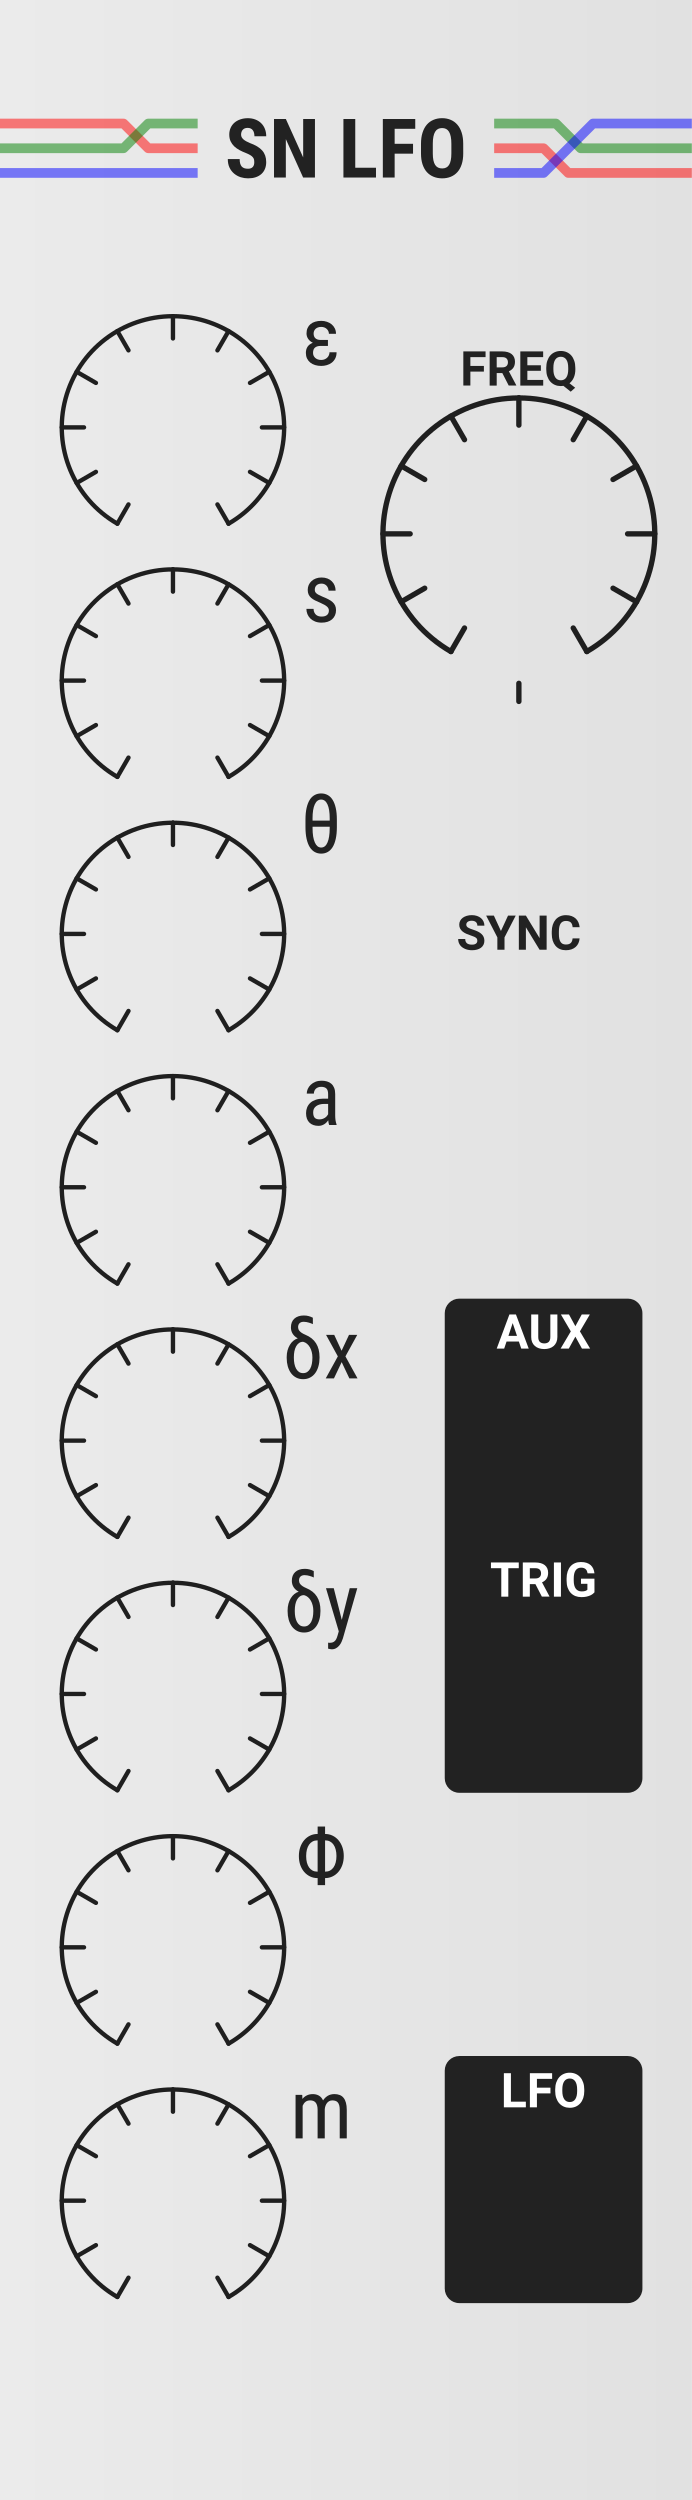
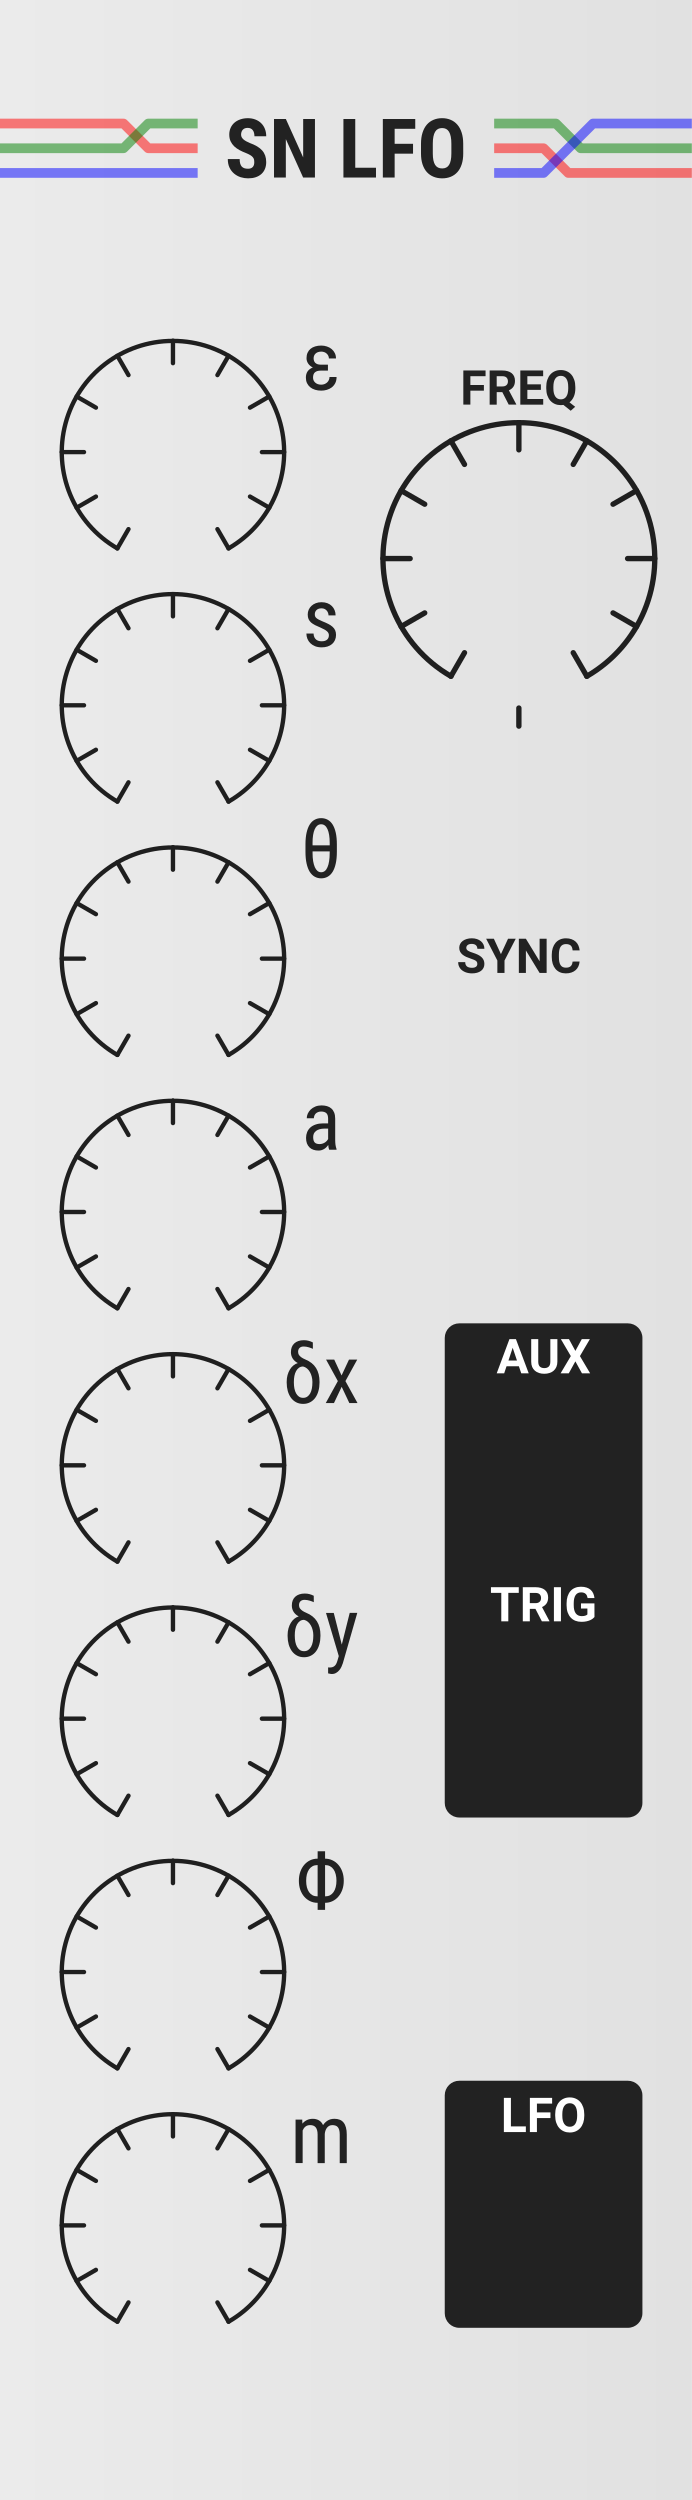
<svg xmlns="http://www.w3.org/2000/svg" version="1.1" width="35.56mm" height="128.5mm" viewBox="0 0 35.56 128.5">
  <defs>
    <linearGradient id="background">
      <stop offset="0%" stop-color="#ebebeb" />
      <stop offset="100%" stop-color="#e1e1e1" />
    </linearGradient>
  </defs>
-   <g>
-     <circle r="1" cx="25.4" cy="21.968" fill="red" stroke="none" />
-     <circle r="1" cx="40.64" cy="34.982" fill="red" stroke="none" />
-     <circle r="1" cx="10.16" cy="113.115" fill="blue" stroke="none" />
-   </g>
+   <g />
  <g>
    <rect x="0" y="0" width="35.56" height="128.5" fill="url(#background)" />
  </g>
  <g transform="translate(17.78,7.62)">
    <path fill="#222222" stroke="none" d="m -4.711,0.715 q 0,-0.079 -0.014,-0.141 Q -4.74,0.513 -4.787,0.459 -4.833,0.403 -4.92,0.351 -5.004,0.3 -5.147,0.242 -5.316,0.178 -5.471,0.095 -5.624,0.012 -5.742,-0.099 q -0.116,-0.114 -0.186,-0.26 -0.068,-0.149 -0.068,-0.345 0,-0.188 0.07,-0.343 0.07,-0.157 0.196,-0.267 0.128,-0.11 0.302,-0.169 0.176,-0.062 0.387,-0.062 0.217,0 0.391,0.07 0.176,0.068 0.298,0.192 0.124,0.122 0.19,0.294 0.066,0.169 0.066,0.374 h -0.606 q 0,-0.095 -0.021,-0.174 -0.019,-0.081 -0.062,-0.136 -0.041,-0.058 -0.107,-0.089 -0.066,-0.033 -0.159,-0.033 -0.087,0 -0.151,0.027 -0.062,0.027 -0.103,0.074 -0.041,0.045 -0.062,0.11 -0.021,0.064 -0.021,0.136 0,0.074 0.031,0.134 0.033,0.06 0.091,0.112 0.06,0.052 0.143,0.097 0.085,0.045 0.186,0.089 0.211,0.076 0.368,0.169 0.157,0.093 0.263,0.211 0.105,0.118 0.157,0.267 0.052,0.147 0.052,0.333 0,0.198 -0.066,0.353 -0.064,0.155 -0.186,0.263 -0.12,0.105 -0.291,0.163 -0.172,0.056 -0.387,0.056 -0.194,0 -0.382,-0.058 -0.186,-0.06 -0.333,-0.182 Q -5.891,1.184 -5.982,0.998 -6.071,0.812 -6.071,0.556 h 0.61 q 0,0.136 0.027,0.232 0.027,0.095 0.081,0.155 0.056,0.058 0.136,0.085 0.081,0.025 0.188,0.025 0.087,0 0.147,-0.025 0.062,-0.027 0.099,-0.07 0.039,-0.045 0.056,-0.107 0.017,-0.062 0.017,-0.134 z M -1.592,1.505 H -2.199 L -3.088,-0.469 V 1.505 H -3.696 V -1.505 H -3.088 L -2.197,0.471 V -1.505 h 0.606 z M 0.48,1 H 1.546 V 1.505 H -0.128 V -1.505 H 0.48 Z M 3.45,0.277 H 2.505 V 1.505 H 1.898 v -3.01 h 1.666 v 0.506 H 2.505 v 0.771 h 0.945 z m 2.58,-0.006 q 0,0.316 -0.079,0.556 Q 5.873,1.067 5.73,1.226 5.589,1.385 5.389,1.466 q -0.198,0.081 -0.44,0.081 -0.242,0 -0.442,-0.081 Q 4.306,1.385 4.161,1.226 4.018,1.067 3.938,0.827 3.859,0.587 3.859,0.271 V -0.229 q 0,-0.325 0.079,-0.571 0.079,-0.248 0.221,-0.413 0.143,-0.165 0.343,-0.248 0.201,-0.085 0.442,-0.085 0.242,0 0.44,0.085 0.201,0.083 0.343,0.248 0.145,0.165 0.223,0.413 0.079,0.246 0.079,0.571 z M 5.42,-0.234 q 0,-0.215 -0.031,-0.366 -0.031,-0.153 -0.091,-0.25 -0.06,-0.097 -0.149,-0.143 -0.089,-0.045 -0.205,-0.045 -0.118,0 -0.207,0.045 -0.089,0.045 -0.149,0.143 -0.06,0.097 -0.091,0.25 -0.031,0.151 -0.031,0.366 v 0.504 q 0,0.205 0.031,0.351 0.031,0.145 0.091,0.238 0.062,0.093 0.151,0.136 0.091,0.043 0.209,0.043 0.116,0 0.203,-0.043 0.089,-0.043 0.149,-0.136 0.06,-0.093 0.089,-0.238 Q 5.42,0.475 5.42,0.271 Z" />
  </g>
-   <g fill="none" stroke="#1f1f1f" stroke-linecap="round" stroke-linejoin="round" stroke-width="1">
+   <g fill="none" stroke="#1f1f1f" stroke-linecap="round" stroke-linejoin="round" stroke-width="1" transform="translate(0.0,1.27)">
+     <g transform="translate(8.89,21.968) scale(0.225,0.225)">
+       <line x1="-10.160" y1="17.598" x2="-12.700" y2="21.997" />
+       <line x1="-17.598" y1="10.160" x2="-21.997" y2="12.700" />
+       <line x1="-20.32" y1="0.000" x2="-25.4" y2="0.000" />
+       <line x1="-17.598" y1="-10.16" x2="-21.997" y2="-12.7" />
+       <line x1="-10.16" y1="-17.598" x2="-12.7" y2="-21.997" />
+       <line x1="0.000" y1="-20.32" x2="0.000" y2="-25.4" />
+       <line x1="10.160" y1="-17.598" x2="12.7" y2="-21.997" />
+       <line x1="17.598" y1="-10.160" x2="21.997" y2="-12.7" />
+       <line x1="20.32" y1="0.000" x2="25.4" y2="0.000" />
+       <line x1="17.598" y1="10.16" x2="21.997" y2="12.7" />
+       <line x1="10.16" y1="17.598" x2="12.7" y2="21.997" />
+       <g>
+         <path d="M0.000,-25.4 a25.4,25.4,0,0,0,-12.7,47.397" />
+         <path d="M0.000,-25.4 a25.4,25.4,0,0,1,12.7,47.397" />
+         <circle cx="0.000" cy="0.000" r="25.4" opacity="0.5" stroke="none" />
+       </g>
+     </g>
+     <g transform="translate(8.89,34.982) scale(0.225,0.225)">
+       <line x1="-10.160" y1="17.598" x2="-12.700" y2="21.997" />
+       <line x1="-17.598" y1="10.160" x2="-21.997" y2="12.700" />
+       <line x1="-20.32" y1="0.000" x2="-25.4" y2="0.000" />
+       <line x1="-17.598" y1="-10.16" x2="-21.997" y2="-12.7" />
+       <line x1="-10.16" y1="-17.598" x2="-12.7" y2="-21.997" />
+       <line x1="0.000" y1="-20.32" x2="0.000" y2="-25.4" />
+       <line x1="10.160" y1="-17.598" x2="12.7" y2="-21.997" />
+       <line x1="17.598" y1="-10.160" x2="21.997" y2="-12.7" />
+       <line x1="20.32" y1="0.000" x2="25.4" y2="0.000" />
+       <line x1="17.598" y1="10.16" x2="21.997" y2="12.7" />
+       <line x1="10.16" y1="17.598" x2="12.7" y2="21.997" />
+       <g>
+         <path d="M0.000,-25.4 a25.4,25.4,0,0,0,-12.7,47.397" />
+         <path d="M0.000,-25.4 a25.4,25.4,0,0,1,12.7,47.397" />
+         <circle cx="0.000" cy="0.000" r="25.4" opacity="0.5" stroke="none" />
+       </g>
+     </g>
+     <g transform="translate(8.89,48.004) scale(0.225,0.225)">
+       <line x1="-10.160" y1="17.598" x2="-12.700" y2="21.997" />
+       <line x1="-17.598" y1="10.160" x2="-21.997" y2="12.700" />
+       <line x1="-20.32" y1="0.000" x2="-25.4" y2="0.000" />
+       <line x1="-17.598" y1="-10.16" x2="-21.997" y2="-12.7" />
+       <line x1="-10.16" y1="-17.598" x2="-12.7" y2="-21.997" />
+       <line x1="0.000" y1="-20.32" x2="0.000" y2="-25.4" />
+       <line x1="10.160" y1="-17.598" x2="12.7" y2="-21.997" />
+       <line x1="17.598" y1="-10.160" x2="21.997" y2="-12.7" />
+       <line x1="20.32" y1="0.000" x2="25.4" y2="0.000" />
+       <line x1="17.598" y1="10.16" x2="21.997" y2="12.7" />
+       <line x1="10.16" y1="17.598" x2="12.7" y2="21.997" />
+       <g>
+         <path d="M0.000,-25.4 a25.4,25.4,0,0,0,-12.7,47.397" />
+         <path d="M0.000,-25.4 a25.4,25.4,0,0,1,12.7,47.397" />
+         <circle cx="0.000" cy="0.000" r="25.4" opacity="0.5" stroke="none" />
+       </g>
+     </g>
+     <g transform="translate(8.89,61.026) scale(0.225,0.225)">
+       <line x1="-10.160" y1="17.598" x2="-12.700" y2="21.997" />
+       <line x1="-17.598" y1="10.160" x2="-21.997" y2="12.700" />
+       <line x1="-20.32" y1="0.000" x2="-25.4" y2="0.000" />
+       <line x1="-17.598" y1="-10.16" x2="-21.997" y2="-12.7" />
+       <line x1="-10.16" y1="-17.598" x2="-12.7" y2="-21.997" />
+       <line x1="0.000" y1="-20.32" x2="0.000" y2="-25.4" />
+       <line x1="10.160" y1="-17.598" x2="12.7" y2="-21.997" />
+       <line x1="17.598" y1="-10.160" x2="21.997" y2="-12.7" />
+       <line x1="20.32" y1="0.000" x2="25.4" y2="0.000" />
+       <line x1="17.598" y1="10.16" x2="21.997" y2="12.7" />
+       <line x1="10.16" y1="17.598" x2="12.7" y2="21.997" />
+       <g>
+         <path d="M0.000,-25.4 a25.4,25.4,0,0,0,-12.7,47.397" />
+         <path d="M0.000,-25.4 a25.4,25.4,0,0,1,12.7,47.397" />
+         <circle cx="0.000" cy="0.000" r="25.4" opacity="0.5" stroke="none" />
+       </g>
+     </g>
+     <g transform="translate(8.89,74.048) scale(0.225,0.225)">
+       <line x1="-10.160" y1="17.598" x2="-12.700" y2="21.997" />
+       <line x1="-17.598" y1="10.160" x2="-21.997" y2="12.700" />
+       <line x1="-20.32" y1="0.000" x2="-25.4" y2="0.000" />
+       <line x1="-17.598" y1="-10.16" x2="-21.997" y2="-12.7" />
+       <line x1="-10.16" y1="-17.598" x2="-12.7" y2="-21.997" />
+       <line x1="0.000" y1="-20.32" x2="0.000" y2="-25.4" />
+       <line x1="10.160" y1="-17.598" x2="12.7" y2="-21.997" />
+       <line x1="17.598" y1="-10.160" x2="21.997" y2="-12.7" />
+       <line x1="20.32" y1="0.000" x2="25.4" y2="0.000" />
+       <line x1="17.598" y1="10.16" x2="21.997" y2="12.7" />
+       <line x1="10.16" y1="17.598" x2="12.7" y2="21.997" />
+       <g>
+         <path d="M0.000,-25.4 a25.4,25.4,0,0,0,-12.7,47.397" />
+         <path d="M0.000,-25.4 a25.4,25.4,0,0,1,12.7,47.397" />
+         <circle cx="0.000" cy="0.000" r="25.4" opacity="0.5" stroke="none" />
+       </g>
+     </g>
+     <g transform="translate(8.89,87.070) scale(0.225,0.225)">
+       <line x1="-10.160" y1="17.598" x2="-12.700" y2="21.997" />
+       <line x1="-17.598" y1="10.160" x2="-21.997" y2="12.700" />
+       <line x1="-20.32" y1="0.000" x2="-25.4" y2="0.000" />
+       <line x1="-17.598" y1="-10.16" x2="-21.997" y2="-12.7" />
+       <line x1="-10.16" y1="-17.598" x2="-12.7" y2="-21.997" />
+       <line x1="0.000" y1="-20.32" x2="0.000" y2="-25.4" />
+       <line x1="10.160" y1="-17.598" x2="12.7" y2="-21.997" />
+       <line x1="17.598" y1="-10.160" x2="21.997" y2="-12.7" />
+       <line x1="20.32" y1="0.000" x2="25.4" y2="0.000" />
+       <line x1="17.598" y1="10.16" x2="21.997" y2="12.7" />
+       <line x1="10.16" y1="17.598" x2="12.7" y2="21.997" />
+       <g>
+         <path d="M0.000,-25.4 a25.4,25.4,0,0,0,-12.7,47.397" />
+         <path d="M0.000,-25.4 a25.4,25.4,0,0,1,12.7,47.397" />
+         <circle cx="0.000" cy="0.000" r="25.4" opacity="0.5" stroke="none" />
+       </g>
+     </g>
+     <g transform="translate(8.89,100.093) scale(0.225,0.225)">
+       <line x1="-10.160" y1="17.598" x2="-12.700" y2="21.997" />
+       <line x1="-17.598" y1="10.160" x2="-21.997" y2="12.700" />
+       <line x1="-20.32" y1="0.000" x2="-25.4" y2="0.000" />
+       <line x1="-17.598" y1="-10.16" x2="-21.997" y2="-12.7" />
+       <line x1="-10.16" y1="-17.598" x2="-12.7" y2="-21.997" />
+       <line x1="0.000" y1="-20.32" x2="0.000" y2="-25.4" />
+       <line x1="10.160" y1="-17.598" x2="12.7" y2="-21.997" />
+       <line x1="17.598" y1="-10.160" x2="21.997" y2="-12.7" />
+       <line x1="20.32" y1="0.000" x2="25.4" y2="0.000" />
+       <line x1="17.598" y1="10.16" x2="21.997" y2="12.7" />
+       <line x1="10.16" y1="17.598" x2="12.7" y2="21.997" />
+       <g>
+         <path d="M0.000,-25.4 a25.4,25.4,0,0,0,-12.7,47.397" />
+         <path d="M0.000,-25.4 a25.4,25.4,0,0,1,12.7,47.397" />
+         <circle cx="0.000" cy="0.000" r="25.4" opacity="0.5" stroke="none" />
+       </g>
+     </g>
+     <g transform="translate(8.89,113.115) scale(0.225,0.225)">
+       <line x1="-10.160" y1="17.598" x2="-12.700" y2="21.997" />
+       <line x1="-17.598" y1="10.160" x2="-21.997" y2="12.700" />
+       <line x1="-20.32" y1="0.000" x2="-25.4" y2="0.000" />
+       <line x1="-17.598" y1="-10.16" x2="-21.997" y2="-12.7" />
+       <line x1="-10.16" y1="-17.598" x2="-12.7" y2="-21.997" />
+       <line x1="0.000" y1="-20.32" x2="0.000" y2="-25.4" />
+       <line x1="10.160" y1="-17.598" x2="12.7" y2="-21.997" />
+       <line x1="17.598" y1="-10.160" x2="21.997" y2="-12.7" />
+       <line x1="20.32" y1="0.000" x2="25.4" y2="0.000" />
+       <line x1="17.598" y1="10.16" x2="21.997" y2="12.7" />
+       <line x1="10.16" y1="17.598" x2="12.7" y2="21.997" />
+       <g>
+         <path d="M0.000,-25.4 a25.4,25.4,0,0,0,-12.7,47.397" />
+         <path d="M0.000,-25.4 a25.4,25.4,0,0,1,12.7,47.397" />
+         <circle cx="0.000" cy="0.000" r="25.4" opacity="0.5" stroke="none" />
+       </g>
+     </g>
    <g transform="translate(26.67,27.44) scale(0.275,0.275)">
      <line x1="-10.160" y1="17.598" x2="-12.700" y2="21.997" />
      <line x1="-17.598" y1="10.160" x2="-21.997" y2="12.700" />
      <line x1="-20.32" y1="0.000" x2="-25.4" y2="0.000" />
      <line x1="-17.598" y1="-10.16" x2="-21.997" y2="-12.7" />
      <line x1="-10.16" y1="-17.598" x2="-12.7" y2="-21.997" />
      <line x1="0.000" y1="-20.32" x2="0.000" y2="-25.4" />
      <line x1="10.160" y1="-17.598" x2="12.7" y2="-21.997" />
      <line x1="17.598" y1="-10.160" x2="21.997" y2="-12.7" />
      <line x1="20.32" y1="0.000" x2="25.4" y2="0.000" />
      <line x1="17.598" y1="10.16" x2="21.997" y2="12.7" />
      <line x1="10.16" y1="17.598" x2="12.7" y2="21.997" />
      <g>
        <path d="M0.000,-25.4 a25.4,25.4,0,0,0,-12.7,47.397" />
        <path d="M0.000,-25.4 a25.4,25.4,0,0,1,12.7,47.397" />
        <circle cx="0.000" cy="0.000" r="25.4" opacity="0.5" stroke="none" />
      </g>
      <line x1="0.0" y1="27.94" x2="0.0" y2="31.32" />
    </g>
-     <g transform="translate(8.89,21.968) scale(0.225,0.225)">
-       <line x1="-10.160" y1="17.598" x2="-12.700" y2="21.997" />
-       <line x1="-17.598" y1="10.160" x2="-21.997" y2="12.700" />
-       <line x1="-20.32" y1="0.000" x2="-25.4" y2="0.000" />
-       <line x1="-17.598" y1="-10.16" x2="-21.997" y2="-12.7" />
-       <line x1="-10.16" y1="-17.598" x2="-12.7" y2="-21.997" />
-       <line x1="0.000" y1="-20.32" x2="0.000" y2="-25.4" />
-       <line x1="10.160" y1="-17.598" x2="12.7" y2="-21.997" />
-       <line x1="17.598" y1="-10.160" x2="21.997" y2="-12.7" />
-       <line x1="20.32" y1="0.000" x2="25.4" y2="0.000" />
-       <line x1="17.598" y1="10.16" x2="21.997" y2="12.7" />
-       <line x1="10.16" y1="17.598" x2="12.7" y2="21.997" />
-       <g>
-         <path d="M0.000,-25.4 a25.4,25.4,0,0,0,-12.7,47.397" />
-         <path d="M0.000,-25.4 a25.4,25.4,0,0,1,12.7,47.397" />
-         <circle cx="0.000" cy="0.000" r="25.4" opacity="0.5" stroke="none" />
-       </g>
-     </g>
-     <g transform="translate(8.89,34.982) scale(0.225,0.225)">
-       <line x1="-10.160" y1="17.598" x2="-12.700" y2="21.997" />
-       <line x1="-17.598" y1="10.160" x2="-21.997" y2="12.700" />
-       <line x1="-20.32" y1="0.000" x2="-25.4" y2="0.000" />
-       <line x1="-17.598" y1="-10.16" x2="-21.997" y2="-12.7" />
-       <line x1="-10.16" y1="-17.598" x2="-12.7" y2="-21.997" />
-       <line x1="0.000" y1="-20.32" x2="0.000" y2="-25.4" />
-       <line x1="10.160" y1="-17.598" x2="12.7" y2="-21.997" />
-       <line x1="17.598" y1="-10.160" x2="21.997" y2="-12.7" />
-       <line x1="20.32" y1="0.000" x2="25.4" y2="0.000" />
-       <line x1="17.598" y1="10.16" x2="21.997" y2="12.7" />
-       <line x1="10.16" y1="17.598" x2="12.7" y2="21.997" />
-       <g>
-         <path d="M0.000,-25.4 a25.4,25.4,0,0,0,-12.7,47.397" />
-         <path d="M0.000,-25.4 a25.4,25.4,0,0,1,12.7,47.397" />
-         <circle cx="0.000" cy="0.000" r="25.4" opacity="0.5" stroke="none" />
-       </g>
-     </g>
-     <g transform="translate(8.89,48.004) scale(0.225,0.225)">
-       <line x1="-10.160" y1="17.598" x2="-12.700" y2="21.997" />
-       <line x1="-17.598" y1="10.160" x2="-21.997" y2="12.700" />
-       <line x1="-20.32" y1="0.000" x2="-25.4" y2="0.000" />
-       <line x1="-17.598" y1="-10.16" x2="-21.997" y2="-12.7" />
-       <line x1="-10.16" y1="-17.598" x2="-12.7" y2="-21.997" />
-       <line x1="0.000" y1="-20.32" x2="0.000" y2="-25.4" />
-       <line x1="10.160" y1="-17.598" x2="12.7" y2="-21.997" />
-       <line x1="17.598" y1="-10.160" x2="21.997" y2="-12.7" />
-       <line x1="20.32" y1="0.000" x2="25.4" y2="0.000" />
-       <line x1="17.598" y1="10.16" x2="21.997" y2="12.7" />
-       <line x1="10.16" y1="17.598" x2="12.7" y2="21.997" />
-       <g>
-         <path d="M0.000,-25.4 a25.4,25.4,0,0,0,-12.7,47.397" />
-         <path d="M0.000,-25.4 a25.4,25.4,0,0,1,12.7,47.397" />
-         <circle cx="0.000" cy="0.000" r="25.4" opacity="0.5" stroke="none" />
-       </g>
-     </g>
-     <g transform="translate(8.89,61.026) scale(0.225,0.225)">
-       <line x1="-10.160" y1="17.598" x2="-12.700" y2="21.997" />
-       <line x1="-17.598" y1="10.160" x2="-21.997" y2="12.700" />
-       <line x1="-20.32" y1="0.000" x2="-25.4" y2="0.000" />
-       <line x1="-17.598" y1="-10.16" x2="-21.997" y2="-12.7" />
-       <line x1="-10.16" y1="-17.598" x2="-12.7" y2="-21.997" />
-       <line x1="0.000" y1="-20.32" x2="0.000" y2="-25.4" />
-       <line x1="10.160" y1="-17.598" x2="12.7" y2="-21.997" />
-       <line x1="17.598" y1="-10.160" x2="21.997" y2="-12.7" />
-       <line x1="20.32" y1="0.000" x2="25.4" y2="0.000" />
-       <line x1="17.598" y1="10.16" x2="21.997" y2="12.7" />
-       <line x1="10.16" y1="17.598" x2="12.7" y2="21.997" />
-       <g>
-         <path d="M0.000,-25.4 a25.4,25.4,0,0,0,-12.7,47.397" />
-         <path d="M0.000,-25.4 a25.4,25.4,0,0,1,12.7,47.397" />
-         <circle cx="0.000" cy="0.000" r="25.4" opacity="0.5" stroke="none" />
-       </g>
-     </g>
-     <g transform="translate(8.89,74.048) scale(0.225,0.225)">
-       <line x1="-10.160" y1="17.598" x2="-12.700" y2="21.997" />
-       <line x1="-17.598" y1="10.160" x2="-21.997" y2="12.700" />
-       <line x1="-20.32" y1="0.000" x2="-25.4" y2="0.000" />
-       <line x1="-17.598" y1="-10.16" x2="-21.997" y2="-12.7" />
-       <line x1="-10.16" y1="-17.598" x2="-12.7" y2="-21.997" />
-       <line x1="0.000" y1="-20.32" x2="0.000" y2="-25.4" />
-       <line x1="10.160" y1="-17.598" x2="12.7" y2="-21.997" />
-       <line x1="17.598" y1="-10.160" x2="21.997" y2="-12.7" />
-       <line x1="20.32" y1="0.000" x2="25.4" y2="0.000" />
-       <line x1="17.598" y1="10.16" x2="21.997" y2="12.7" />
-       <line x1="10.16" y1="17.598" x2="12.7" y2="21.997" />
-       <g>
-         <path d="M0.000,-25.4 a25.4,25.4,0,0,0,-12.7,47.397" />
-         <path d="M0.000,-25.4 a25.4,25.4,0,0,1,12.7,47.397" />
-         <circle cx="0.000" cy="0.000" r="25.4" opacity="0.5" stroke="none" />
-       </g>
-     </g>
-     <g transform="translate(8.89,87.070) scale(0.225,0.225)">
-       <line x1="-10.160" y1="17.598" x2="-12.700" y2="21.997" />
-       <line x1="-17.598" y1="10.160" x2="-21.997" y2="12.700" />
-       <line x1="-20.32" y1="0.000" x2="-25.4" y2="0.000" />
-       <line x1="-17.598" y1="-10.16" x2="-21.997" y2="-12.7" />
-       <line x1="-10.16" y1="-17.598" x2="-12.7" y2="-21.997" />
-       <line x1="0.000" y1="-20.32" x2="0.000" y2="-25.4" />
-       <line x1="10.160" y1="-17.598" x2="12.7" y2="-21.997" />
-       <line x1="17.598" y1="-10.160" x2="21.997" y2="-12.7" />
-       <line x1="20.32" y1="0.000" x2="25.4" y2="0.000" />
-       <line x1="17.598" y1="10.16" x2="21.997" y2="12.7" />
-       <line x1="10.16" y1="17.598" x2="12.7" y2="21.997" />
-       <g>
-         <path d="M0.000,-25.4 a25.4,25.4,0,0,0,-12.7,47.397" />
-         <path d="M0.000,-25.4 a25.4,25.4,0,0,1,12.7,47.397" />
-         <circle cx="0.000" cy="0.000" r="25.4" opacity="0.5" stroke="none" />
-       </g>
-     </g>
-     <g transform="translate(8.89,100.093) scale(0.225,0.225)">
-       <line x1="-10.160" y1="17.598" x2="-12.700" y2="21.997" />
-       <line x1="-17.598" y1="10.160" x2="-21.997" y2="12.700" />
-       <line x1="-20.32" y1="0.000" x2="-25.4" y2="0.000" />
-       <line x1="-17.598" y1="-10.16" x2="-21.997" y2="-12.7" />
-       <line x1="-10.16" y1="-17.598" x2="-12.7" y2="-21.997" />
-       <line x1="0.000" y1="-20.32" x2="0.000" y2="-25.4" />
-       <line x1="10.160" y1="-17.598" x2="12.7" y2="-21.997" />
-       <line x1="17.598" y1="-10.160" x2="21.997" y2="-12.7" />
-       <line x1="20.32" y1="0.000" x2="25.4" y2="0.000" />
-       <line x1="17.598" y1="10.16" x2="21.997" y2="12.7" />
-       <line x1="10.16" y1="17.598" x2="12.7" y2="21.997" />
-       <g>
-         <path d="M0.000,-25.4 a25.4,25.4,0,0,0,-12.7,47.397" />
-         <path d="M0.000,-25.4 a25.4,25.4,0,0,1,12.7,47.397" />
-         <circle cx="0.000" cy="0.000" r="25.4" opacity="0.5" stroke="none" />
-       </g>
-     </g>
-     <g transform="translate(8.89,113.115) scale(0.225,0.225)">
-       <line x1="-10.160" y1="17.598" x2="-12.700" y2="21.997" />
-       <line x1="-17.598" y1="10.160" x2="-21.997" y2="12.700" />
-       <line x1="-20.32" y1="0.000" x2="-25.4" y2="0.000" />
-       <line x1="-17.598" y1="-10.16" x2="-21.997" y2="-12.7" />
-       <line x1="-10.16" y1="-17.598" x2="-12.7" y2="-21.997" />
-       <line x1="0.000" y1="-20.32" x2="0.000" y2="-25.4" />
-       <line x1="10.160" y1="-17.598" x2="12.7" y2="-21.997" />
-       <line x1="17.598" y1="-10.160" x2="21.997" y2="-12.7" />
-       <line x1="20.32" y1="0.000" x2="25.4" y2="0.000" />
-       <line x1="17.598" y1="10.16" x2="21.997" y2="12.7" />
-       <line x1="10.16" y1="17.598" x2="12.7" y2="21.997" />
-       <g>
-         <path d="M0.000,-25.4 a25.4,25.4,0,0,0,-12.7,47.397" />
-         <path d="M0.000,-25.4 a25.4,25.4,0,0,1,12.7,47.397" />
-         <circle cx="0.000" cy="0.000" r="25.4" opacity="0.5" stroke="none" />
-       </g>
-     </g>
  </g>
  <g fill="#222222">
-     <g transform="translate(3.81,-2.25)">
+     <g transform="translate(3.81,-1.27)">
      <path d="m 21.062,21.351 h -0.695 v 0.717 h -0.362 v -1.756 h 1.143 v 0.293 h -0.781 v 0.453 h 0.695 z m 0.947,0.075 h -0.288 v 0.643 H 21.358 v -1.756 h 0.652 q 0.152,0 0.273,0.035 0.121,0.034 0.204,0.101 0.083,0.066 0.128,0.165 0.045,0.099 0.045,0.229 0,0.096 -0.022,0.174 -0.022,0.076 -0.063,0.136 -0.041,0.059 -0.099,0.104 -0.058,0.045 -0.13,0.077 l 0.38,0.717 v 0.017 h -0.388 z m -0.288,-0.293 h 0.292 q 0.071,0 0.124,-0.018 0.054,-0.019 0.089,-0.053 0.036,-0.035 0.054,-0.082 0.018,-0.048 0.018,-0.107 0,-0.124 -0.071,-0.195 -0.07,-0.071 -0.216,-0.071 h -0.291 z m 2.27,0.175 h -0.695 v 0.47 h 0.815 v 0.291 h -1.177 v -1.756 h 1.174 v 0.293 H 23.296 v 0.418 h 0.695 z m 1.772,-0.077 q 0,0.246 -0.08,0.428 -0.08,0.181 -0.221,0.291 l 0.292,0.229 -0.23,0.204 -0.374,-0.3 q -0.064,0.011 -0.133,0.011 -0.165,0 -0.303,-0.059 -0.137,-0.06 -0.238,-0.171 -0.099,-0.111 -0.154,-0.27 -0.055,-0.16 -0.055,-0.362 v -0.077 q 0,-0.2 0.054,-0.361 0.055,-0.16 0.154,-0.273 0.099,-0.112 0.236,-0.171 0.137,-0.06 0.303,-0.06 0.165,0 0.303,0.06 0.137,0.059 0.236,0.171 0.099,0.112 0.153,0.273 0.055,0.16 0.055,0.361 z m -0.367,-0.08 q 0,-0.276 -0.099,-0.42 -0.099,-0.143 -0.282,-0.143 -0.183,0 -0.282,0.143 -0.099,0.143 -0.099,0.42 v 0.08 q 0,0.137 0.025,0.244 0.027,0.105 0.075,0.177 0.049,0.071 0.121,0.109 0.071,0.036 0.163,0.036 0.183,0 0.281,-0.145 0.098,-0.145 0.098,-0.421 z" />
    </g>
-     <g transform="translate(3.81,26.75)">
+     <g transform="translate(3.81,27.94)">
      <path d="m 20.725,21.607 q 0,-0.046 -0.013,-0.082 -0.013,-0.037 -0.052,-0.069 -0.037,-0.031 -0.105,-0.061 -0.066,-0.03 -0.172,-0.064 -0.121,-0.039 -0.228,-0.087 -0.106,-0.048 -0.187,-0.113 -0.08,-0.066 -0.127,-0.152 -0.046,-0.086 -0.046,-0.2 0,-0.11 0.047,-0.2 0.048,-0.092 0.134,-0.156 0.087,-0.064 0.205,-0.099 0.119,-0.036 0.262,-0.036 0.146,0 0.265,0.041 0.119,0.04 0.204,0.112 0.084,0.072 0.13,0.172 0.046,0.099 0.046,0.217 h -0.362 q 0,-0.055 -0.018,-0.102 -0.017,-0.047 -0.053,-0.081 -0.036,-0.034 -0.09,-0.052 -0.054,-0.019 -0.128,-0.019 -0.071,0 -0.124,0.016 -0.052,0.016 -0.087,0.043 -0.034,0.028 -0.052,0.065 -0.017,0.037 -0.017,0.08 0,0.087 0.088,0.146 0.089,0.058 0.26,0.109 0.143,0.045 0.252,0.099 0.11,0.054 0.182,0.123 0.074,0.069 0.111,0.154 0.037,0.086 0.037,0.194 0,0.116 -0.046,0.206 -0.045,0.09 -0.128,0.153 -0.083,0.061 -0.201,0.095 -0.117,0.033 -0.262,0.033 -0.087,0 -0.174,-0.016 -0.087,-0.014 -0.166,-0.046 -0.078,-0.031 -0.146,-0.078 -0.068,-0.047 -0.118,-0.111 -0.049,-0.064 -0.078,-0.145 -0.028,-0.082 -0.028,-0.181 h 0.363 q 0,0.08 0.025,0.135 0.025,0.055 0.07,0.09 0.046,0.034 0.11,0.049 0.064,0.016 0.142,0.016 0.07,0 0.122,-0.014 0.052,-0.016 0.086,-0.042 0.034,-0.027 0.049,-0.063 0.017,-0.037 0.017,-0.08 z m 1.213,-0.504 0.365,-0.791 h 0.395 l -0.576,1.119 v 0.637 h -0.368 v -0.637 l -0.576,-1.119 h 0.397 z m 2.349,0.965 h -0.362 l -0.704,-1.155 v 1.155 h -0.362 v -1.756 h 0.362 l 0.705,1.158 v -1.158 h 0.361 z m 1.694,-0.585 q -0.01,0.134 -0.06,0.246 -0.051,0.112 -0.14,0.193 -0.089,0.08 -0.217,0.125 -0.127,0.045 -0.289,0.045 -0.169,0 -0.304,-0.058 -0.134,-0.059 -0.228,-0.169 -0.093,-0.11 -0.143,-0.265 -0.049,-0.157 -0.049,-0.351 V 21.134 q 0,-0.194 0.052,-0.351 0.052,-0.157 0.146,-0.266 0.095,-0.11 0.23,-0.169 0.135,-0.059 0.301,-0.059 0.164,0 0.289,0.047 0.127,0.046 0.215,0.129 0.088,0.082 0.137,0.197 0.049,0.113 0.063,0.247 h -0.362 q -0.006,-0.078 -0.028,-0.139 -0.021,-0.06 -0.06,-0.101 -0.04,-0.041 -0.102,-0.061 -0.063,-0.022 -0.152,-0.022 -0.183,0 -0.274,0.134 -0.089,0.133 -0.089,0.412 v 0.118 q 0,0.136 0.019,0.239 0.021,0.102 0.063,0.171 0.043,0.069 0.111,0.104 0.069,0.034 0.165,0.034 0.086,0 0.147,-0.019 0.063,-0.019 0.104,-0.058 0.042,-0.04 0.065,-0.099 0.023,-0.059 0.029,-0.137 z" />
    </g>
  </g>
-   <g>
+   <g transform="translate(0.0,1.27)">
    <g fill="#222222">
      <g transform="translate(27.94,87.070)">
        <rect x="-5.08" y="-20.32" width="10.16" height="25.4" rx="0.75" />
      </g>
      <g transform="translate(27.94,126)">
        <rect x="-5.08" y="-20.32" width="10.16" height="12.7" rx="0.75" />
      </g>
    </g>
    <g fill="#ffffff">
      <g transform="translate(5.08,47.25)">
        <path d="M 21.59,21.706 H 20.956 L 20.835,22.068 H 20.451 L 21.104,20.312 h 0.335 l 0.657,1.756 H 21.712 Z M 21.054,21.413 h 0.439 l -0.221,-0.657 z m 2.515,-1.101 v 1.159 q 0,0.152 -0.051,0.269 -0.051,0.116 -0.14,0.194 -0.089,0.078 -0.213,0.118 -0.123,0.04 -0.269,0.04 -0.147,0 -0.271,-0.04 -0.123,-0.04 -0.212,-0.118 -0.089,-0.078 -0.14,-0.194 -0.049,-0.117 -0.049,-0.269 V 20.312 h 0.362 v 1.159 q 0,0.172 0.082,0.252 0.083,0.078 0.229,0.078 0.147,0 0.228,-0.078 0.082,-0.08 0.082,-0.252 V 20.312 Z m 0.925,0.605 0.329,-0.605 h 0.416 l -0.511,0.871 0.525,0.885 h -0.421 l -0.338,-0.615 -0.338,0.615 H 23.735 l 0.525,-0.885 -0.511,-0.871 h 0.416 z" />
      </g>
      <g transform="translate(5.08,60)">
        <path d="m 21.585,20.605 h -0.538 v 1.463 H 20.686 V 20.605 H 20.155 V 20.312 h 1.43 z m 0.856,0.82 h -0.288 v 0.643 H 21.792 V 20.312 h 0.652 q 0.152,0 0.273,0.035 0.121,0.034 0.204,0.101 0.083,0.066 0.128,0.165 0.045,0.099 0.045,0.229 0,0.096 -0.022,0.174 -0.022,0.076 -0.063,0.136 -0.041,0.059 -0.099,0.104 -0.058,0.045 -0.13,0.077 l 0.38,0.717 v 0.017 h -0.388 z m -0.288,-0.293 h 0.292 q 0.071,0 0.124,-0.018 0.054,-0.019 0.089,-0.053 0.036,-0.035 0.054,-0.082 0.018,-0.048 0.018,-0.107 0,-0.124 -0.071,-0.195 -0.07,-0.071 -0.216,-0.071 h -0.291 z m 1.599,0.936 H 23.391 V 20.312 h 0.362 z m 1.724,-0.222 q -0.031,0.037 -0.086,0.081 -0.054,0.042 -0.136,0.08 -0.082,0.036 -0.194,0.061 -0.111,0.024 -0.256,0.024 -0.17,0 -0.311,-0.055 -0.14,-0.057 -0.24,-0.165 -0.1,-0.109 -0.156,-0.266 -0.054,-0.158 -0.054,-0.362 v -0.104 q 0,-0.204 0.052,-0.362 0.053,-0.159 0.148,-0.268 0.096,-0.109 0.233,-0.165 0.136,-0.057 0.303,-0.057 0.171,0 0.295,0.043 0.125,0.042 0.209,0.119 0.084,0.077 0.131,0.184 0.047,0.107 0.061,0.235 h -0.352 q -0.011,-0.066 -0.034,-0.119 -0.023,-0.054 -0.063,-0.092 -0.04,-0.039 -0.099,-0.059 -0.058,-0.021 -0.139,-0.021 -0.186,0 -0.282,0.141 -0.096,0.14 -0.096,0.416 v 0.106 q 0,0.276 0.105,0.417 0.105,0.141 0.307,0.141 0.065,0 0.113,-0.008 0.048,-0.008 0.082,-0.021 0.035,-0.013 0.058,-0.028 0.023,-0.016 0.037,-0.03 v -0.303 h -0.329 v -0.266 h 0.691 z" />
      </g>
      <g transform="translate(5.08,86.25)">
        <path d="m 21.181,21.777 h 0.768 v 0.291 h -1.13 v -1.756 h 0.362 z m 2.032,-0.427 h -0.695 v 0.717 h -0.362 v -1.756 h 1.143 v 0.293 h -0.781 v 0.453 h 0.695 z m 1.739,-0.121 q 0,0.201 -0.054,0.362 -0.054,0.159 -0.153,0.27 -0.098,0.111 -0.235,0.171 -0.137,0.059 -0.303,0.059 -0.165,0 -0.303,-0.059 -0.137,-0.06 -0.238,-0.171 -0.099,-0.111 -0.154,-0.27 -0.055,-0.16 -0.055,-0.362 v -0.077 q 0,-0.2 0.054,-0.361 0.055,-0.16 0.154,-0.273 0.099,-0.112 0.236,-0.171 0.137,-0.06 0.303,-0.06 0.165,0 0.303,0.06 0.137,0.059 0.236,0.171 0.099,0.112 0.153,0.273 0.055,0.16 0.055,0.361 z m -0.367,-0.08 q 0,-0.276 -0.099,-0.42 -0.099,-0.143 -0.282,-0.143 -0.183,0 -0.282,0.143 -0.099,0.143 -0.099,0.42 v 0.08 q 0,0.137 0.025,0.244 0.027,0.105 0.075,0.177 0.049,0.071 0.121,0.109 0.071,0.036 0.163,0.036 0.183,0 0.281,-0.145 0.098,-0.145 0.098,-0.421 z" />
      </g>
    </g>
  </g>
-   <g fill="#222222" stroke="none">
+   <g fill="#222222" stroke="none" transform="translate(0.0,1.27)">
    <g transform="translate(-6.35,17.78)">
      <path d="m 22.837,0 q -0.198,0 -0.298,0.087 -0.099,0.085 -0.099,0.273 0,0.072 0.027,0.138 0.029,0.066 0.083,0.116 0.054,0.05 0.132,0.079 0.079,0.029 0.18,0.029 0.095,0 0.174,-0.033 0.079,-0.033 0.134,-0.087 0.056,-0.054 0.085,-0.124 0.031,-0.072 0.031,-0.151 h 0.364 q 0,0.184 -0.068,0.316 -0.068,0.132 -0.18,0.219 -0.112,0.085 -0.254,0.126 -0.141,0.041 -0.285,0.041 -0.172,0 -0.318,-0.045 -0.145,-0.045 -0.25,-0.13 -0.105,-0.087 -0.165,-0.211 -0.058,-0.124 -0.058,-0.283 0,-0.194 0.091,-0.325 0.093,-0.13 0.267,-0.196 -0.153,-0.074 -0.24,-0.201 -0.085,-0.126 -0.085,-0.277 0,-0.157 0.054,-0.279 0.054,-0.122 0.153,-0.203 0.099,-0.083 0.24,-0.124 0.141,-0.043 0.312,-0.043 0.155,0 0.291,0.048 0.138,0.045 0.242,0.132 0.103,0.085 0.163,0.209 0.06,0.122 0.06,0.275 h -0.364 q 0,-0.074 -0.031,-0.138 -0.029,-0.064 -0.083,-0.112 -0.052,-0.05 -0.124,-0.076 -0.072,-0.027 -0.155,-0.027 -0.101,0 -0.176,0.029 -0.074,0.029 -0.122,0.076 -0.048,0.048 -0.072,0.11 -0.023,0.06 -0.023,0.126 0,0.072 0.021,0.134 0.021,0.06 0.064,0.103 0.045,0.043 0.114,0.068 0.07,0.025 0.169,0.025 h 0.368 v 0.306 z" />
    </g>
    <g transform="translate(-6.35,30.974)">
      <path d="m 23.256,0.415 q 0,-0.062 -0.023,-0.112 -0.023,-0.052 -0.074,-0.097 -0.052,-0.048 -0.134,-0.093 -0.081,-0.045 -0.201,-0.099 -0.155,-0.064 -0.279,-0.126 -0.122,-0.062 -0.207,-0.136 -0.083,-0.076 -0.128,-0.174 -0.043,-0.099 -0.043,-0.234 0,-0.132 0.05,-0.248 0.052,-0.116 0.145,-0.201 0.093,-0.087 0.223,-0.136 0.13,-0.05 0.291,-0.05 0.169,0 0.304,0.052 0.134,0.052 0.227,0.145 0.093,0.091 0.143,0.215 0.05,0.124 0.05,0.267 h -0.364 q 0,-0.068 -0.025,-0.132 -0.023,-0.066 -0.07,-0.118 -0.045,-0.052 -0.112,-0.083 -0.066,-0.031 -0.153,-0.031 -0.093,0 -0.159,0.027 -0.064,0.025 -0.105,0.068 -0.041,0.041 -0.062,0.097 -0.019,0.056 -0.019,0.116 0,0.062 0.017,0.107 0.019,0.043 0.062,0.083 0.043,0.039 0.118,0.079 0.076,0.039 0.194,0.091 0.169,0.066 0.3,0.134 0.132,0.066 0.221,0.147 0.089,0.079 0.134,0.18 0.045,0.101 0.045,0.236 0,0.147 -0.054,0.267 -0.052,0.118 -0.149,0.203 -0.097,0.083 -0.234,0.128 -0.136,0.043 -0.302,0.043 -0.19,0 -0.337,-0.058 -0.147,-0.06 -0.246,-0.157 -0.099,-0.099 -0.151,-0.227 -0.05,-0.128 -0.05,-0.267 h 0.368 q 0.004,0.118 0.043,0.194 0.039,0.076 0.097,0.122 0.06,0.045 0.132,0.064 0.072,0.017 0.143,0.017 0.182,0 0.277,-0.081 0.095,-0.083 0.095,-0.221 z" />
    </g>
    <g transform="translate(-6.35,21.7666)">
      <path d="m 23.665,20.745 q 0,0.349 -0.058,0.606 -0.056,0.256 -0.161,0.426 -0.105,0.167 -0.254,0.25 -0.149,0.083 -0.333,0.083 -0.182,0 -0.331,-0.083 -0.149,-0.083 -0.256,-0.25 -0.105,-0.169 -0.163,-0.426 -0.058,-0.256 -0.058,-0.606 V 20.363 q 0,-0.347 0.058,-0.602 0.058,-0.254 0.163,-0.42 0.105,-0.165 0.254,-0.244 0.149,-0.081 0.331,-0.081 0.184,0 0.333,0.081 0.149,0.079 0.254,0.244 0.105,0.165 0.163,0.42 0.058,0.254 0.058,0.602 z m -1.249,-0.333 h 0.881 v -0.114 q 0,-0.469 -0.114,-0.717 -0.112,-0.25 -0.327,-0.25 -0.213,0 -0.327,0.25 -0.114,0.248 -0.114,0.717 z m 0.881,0.314 h -0.881 v 0.081 q 0,0.234 0.029,0.418 0.031,0.182 0.087,0.31 0.056,0.128 0.138,0.196 0.083,0.066 0.188,0.066 0.107,0 0.19,-0.066 0.083,-0.068 0.136,-0.196 0.056,-0.128 0.083,-0.31 0.029,-0.184 0.029,-0.418 z" />
    </g>
    <g transform="translate(-6.35,56.838)">
      <path d="m 23.27,0.988 q -0.019,-0.041 -0.031,-0.105 -0.01,-0.066 -0.017,-0.138 -0.039,0.058 -0.091,0.11 -0.05,0.052 -0.114,0.091 -0.062,0.039 -0.136,0.062 -0.072,0.023 -0.155,0.023 -0.147,0 -0.267,-0.041 -0.118,-0.041 -0.203,-0.124 -0.085,-0.083 -0.13,-0.203 -0.045,-0.122 -0.045,-0.283 0,-0.161 0.056,-0.298 0.056,-0.136 0.165,-0.236 0.11,-0.099 0.275,-0.155 0.165,-0.058 0.384,-0.058 h 0.254 v -0.238 q 0,-0.201 -0.089,-0.285 -0.089,-0.085 -0.271,-0.085 -0.089,0 -0.159,0.029 -0.068,0.027 -0.116,0.074 -0.048,0.048 -0.072,0.112 -0.025,0.062 -0.025,0.132 h -0.366 q 0,-0.12 0.052,-0.238 0.054,-0.12 0.151,-0.213 0.099,-0.095 0.24,-0.153 0.141,-0.058 0.314,-0.058 0.155,0 0.283,0.037 0.13,0.037 0.223,0.12 0.095,0.083 0.147,0.213 0.052,0.13 0.052,0.318 v 1.102 q 0,0.056 0.004,0.118 0.004,0.062 0.012,0.122 0.01,0.06 0.023,0.116 0.014,0.054 0.031,0.099 v 0.033 z m -0.488,-0.291 q 0.076,0 0.145,-0.023 0.068,-0.023 0.124,-0.058 0.056,-0.037 0.097,-0.083 0.043,-0.048 0.068,-0.097 v -0.533 h -0.192 q -0.132,0 -0.24,0.029 -0.105,0.029 -0.182,0.085 -0.074,0.054 -0.116,0.134 -0.039,0.081 -0.039,0.184 0,0.101 0.021,0.172 0.021,0.068 0.062,0.112 0.041,0.041 0.103,0.06 0.064,0.019 0.149,0.019 z" />
    </g>
    <g transform="translate(-6.35,69.86)">
      <path d="m 21.304,-1.635 q 0,-0.141 0.043,-0.252 0.045,-0.114 0.13,-0.192 0.087,-0.081 0.209,-0.122 0.124,-0.043 0.281,-0.043 0.136,0 0.24,0.029 0.105,0.027 0.223,0.085 l 0.002,0.331 q -0.035,-0.019 -0.089,-0.039 -0.054,-0.023 -0.118,-0.039 -0.062,-0.019 -0.13,-0.031 -0.068,-0.012 -0.136,-0.012 -0.136,0 -0.213,0.074 -0.074,0.074 -0.074,0.203 0,0.043 0.014,0.091 0.014,0.048 0.054,0.097 0.041,0.05 0.114,0.101 0.072,0.05 0.188,0.099 0.372,0.153 0.552,0.44 0.18,0.287 0.18,0.709 v 0.043 q 0,0.234 -0.058,0.434 -0.056,0.201 -0.163,0.347 -0.107,0.147 -0.265,0.229 -0.155,0.083 -0.356,0.083 -0.203,0 -0.36,-0.083 -0.157,-0.083 -0.265,-0.229 -0.107,-0.147 -0.165,-0.347 -0.056,-0.201 -0.056,-0.434 v -0.043 q 0,-0.184 0.043,-0.343 0.045,-0.161 0.122,-0.287 0.076,-0.126 0.18,-0.211 0.103,-0.085 0.219,-0.118 l -0.002,-0.01 q -0.159,-0.081 -0.252,-0.225 -0.093,-0.145 -0.093,-0.333 z m 0.151,1.571 q 0,0.159 0.027,0.302 0.029,0.143 0.087,0.25 0.058,0.105 0.147,0.169 0.091,0.062 0.217,0.062 0.124,0 0.213,-0.062 0.091,-0.064 0.149,-0.169 0.058,-0.107 0.085,-0.25 0.027,-0.143 0.027,-0.302 v -0.043 q 0,-0.132 -0.033,-0.26 -0.031,-0.13 -0.093,-0.238 -0.06,-0.107 -0.149,-0.184 -0.089,-0.076 -0.201,-0.103 -0.124,0 -0.213,0.064 -0.089,0.064 -0.149,0.172 -0.058,0.107 -0.087,0.25 -0.027,0.143 -0.027,0.3 z m 2.452,-0.368 0.382,-0.816 h 0.424 l -0.608,1.106 0.622,1.131 h -0.42 l -0.395,-0.837 -0.397,0.837 h -0.422 l 0.622,-1.131 -0.606,-1.106 h 0.42 z" />
    </g>
    <g transform="translate(-6.35,82.882)">
      <path d="m 21.351,-1.635 q 0,-0.141 0.043,-0.252 0.045,-0.114 0.13,-0.192 0.087,-0.081 0.209,-0.122 0.124,-0.043 0.281,-0.043 0.136,0 0.24,0.029 0.105,0.027 0.223,0.085 l 0.002,0.331 q -0.035,-0.019 -0.089,-0.039 -0.054,-0.023 -0.118,-0.039 -0.062,-0.019 -0.13,-0.031 -0.068,-0.012 -0.136,-0.012 -0.136,0 -0.213,0.074 -0.074,0.074 -0.074,0.203 0,0.043 0.014,0.091 0.014,0.048 0.054,0.097 0.041,0.05 0.114,0.101 0.072,0.05 0.188,0.099 0.372,0.153 0.552,0.44 0.18,0.287 0.18,0.709 v 0.043 q 0,0.234 -0.058,0.434 -0.056,0.201 -0.163,0.347 -0.107,0.147 -0.265,0.229 -0.155,0.083 -0.356,0.083 -0.203,0 -0.36,-0.083 -0.157,-0.083 -0.265,-0.229 -0.107,-0.147 -0.165,-0.347 -0.056,-0.201 -0.056,-0.434 v -0.043 q 0,-0.184 0.043,-0.343 0.045,-0.161 0.122,-0.287 0.076,-0.126 0.18,-0.211 0.103,-0.085 0.219,-0.118 l -0.002,-0.01 q -0.159,-0.081 -0.252,-0.225 -0.093,-0.145 -0.093,-0.333 z m 0.151,1.571 q 0,0.159 0.027,0.302 0.029,0.143 0.087,0.25 0.058,0.105 0.147,0.169 0.091,0.062 0.217,0.062 0.124,0 0.213,-0.062 0.091,-0.064 0.149,-0.169 0.058,-0.107 0.085,-0.25 0.027,-0.143 0.027,-0.302 v -0.043 q 0,-0.132 -0.033,-0.26 -0.031,-0.13 -0.093,-0.238 -0.06,-0.107 -0.149,-0.184 -0.089,-0.076 -0.201,-0.103 -0.124,0 -0.213,0.064 -0.089,0.064 -0.149,0.172 -0.058,0.107 -0.087,0.25 -0.027,0.143 -0.027,0.3 z m 2.416,0.444 0.407,-1.629 h 0.389 l -0.74,2.582 q -0.025,0.083 -0.07,0.18 -0.043,0.097 -0.112,0.18 -0.068,0.085 -0.165,0.141 -0.095,0.058 -0.221,0.058 -0.021,0 -0.048,-0.004 -0.027,-0.004 -0.054,-0.01 -0.027,-0.004 -0.052,-0.01 -0.023,-0.004 -0.037,-0.008 v -0.31 q 0.012,0.004 0.039,0.006 0.029,0.002 0.041,0.002 0.081,0 0.143,-0.019 0.062,-0.019 0.11,-0.062 0.05,-0.041 0.085,-0.112 0.037,-0.07 0.066,-0.174 l 0.064,-0.221 -0.657,-2.218 h 0.399 z" />
    </g>
    <g transform="translate(-6.35,95.905)">
      <path d="m 23.059,-1.639 h 0.004 q 0.201,0 0.374,0.083 0.176,0.083 0.304,0.232 0.13,0.149 0.205,0.358 0.074,0.209 0.074,0.459 0,0.252 -0.074,0.461 -0.074,0.207 -0.205,0.358 -0.128,0.151 -0.304,0.234 -0.174,0.083 -0.374,0.083 h -0.004 v 0.362 h -0.382 v -0.362 h -0.012 q -0.201,0 -0.374,-0.083 -0.174,-0.083 -0.304,-0.232 -0.128,-0.149 -0.203,-0.356 -0.072,-0.209 -0.072,-0.461 0,-0.25 0.072,-0.459 0.074,-0.209 0.203,-0.36 0.13,-0.151 0.304,-0.234 0.174,-0.083 0.374,-0.083 h 0.012 v -0.382 h 0.382 z m -0.395,0.329 q -0.141,0 -0.248,0.058 -0.107,0.058 -0.18,0.163 -0.072,0.105 -0.112,0.254 -0.037,0.149 -0.037,0.331 0,0.184 0.037,0.333 0.039,0.147 0.112,0.252 0.072,0.103 0.18,0.161 0.107,0.056 0.248,0.056 h 0.012 v -1.608 z m 0.395,0 v 1.608 h 0.008 q 0.138,0 0.246,-0.056 0.107,-0.058 0.18,-0.163 0.074,-0.105 0.112,-0.254 0.039,-0.149 0.039,-0.333 0,-0.182 -0.039,-0.329 -0.037,-0.149 -0.112,-0.254 -0.072,-0.105 -0.18,-0.161 -0.107,-0.058 -0.246,-0.058 z" />
    </g>
    <g transform="translate(-6.35,108.927)">
      <path d="m 21.885,-1.249 0.008,0.207 q 0.097,-0.118 0.229,-0.182 0.134,-0.066 0.31,-0.066 0.169,0 0.306,0.076 0.138,0.076 0.217,0.248 0.095,-0.147 0.24,-0.236 0.147,-0.089 0.347,-0.089 0.151,0 0.269,0.048 0.118,0.045 0.198,0.145 0.081,0.099 0.122,0.252 0.043,0.153 0.043,0.364 v 1.47 H 23.812 v -1.472 q 0,-0.141 -0.027,-0.234 -0.027,-0.093 -0.076,-0.149 -0.05,-0.056 -0.12,-0.076 -0.07,-0.023 -0.157,-0.023 -0.087,0 -0.155,0.035 -0.068,0.035 -0.118,0.097 -0.048,0.062 -0.079,0.145 -0.029,0.083 -0.037,0.178 v 0.01 1.488 h -0.368 v -1.47 q 0,-0.13 -0.027,-0.221 -0.025,-0.093 -0.074,-0.151 -0.05,-0.058 -0.12,-0.085 -0.07,-0.027 -0.157,-0.027 -0.153,0 -0.246,0.076 -0.093,0.074 -0.145,0.201 v 1.676 h -0.364 v -2.237 z" />
    </g>
  </g>
  <g transform="translate(0.0,7.62)" fill="none" stroke-width="0.5" stroke-linejoin="round" stroke-opacity="0.5">
    <path d="M 0,-1.27 l6.35,0.0 l1.27,1.27  l2.54,0" stroke="red" />
    <path d="M 0,0.0   l6.35,0.0 l1.27,-1.27 l2.54,0" stroke="green" />
    <path d="M 0,1.27  l10.16,0" stroke="blue" />
    <path d="M 25.4,-1.27 l3.175,0.0 l1.27,1.27 l5.715,0.0" stroke="green" />
    <path d="M 25.4,0.0   l2.54,0.0 l1.27,1.27  l6.35,0.0" stroke="red" />
    <path d="M 25.4,1.27  l2.54,0.0 l2.54,-2.54 l5.08,0.0" stroke="blue" />
  </g>
</svg>
